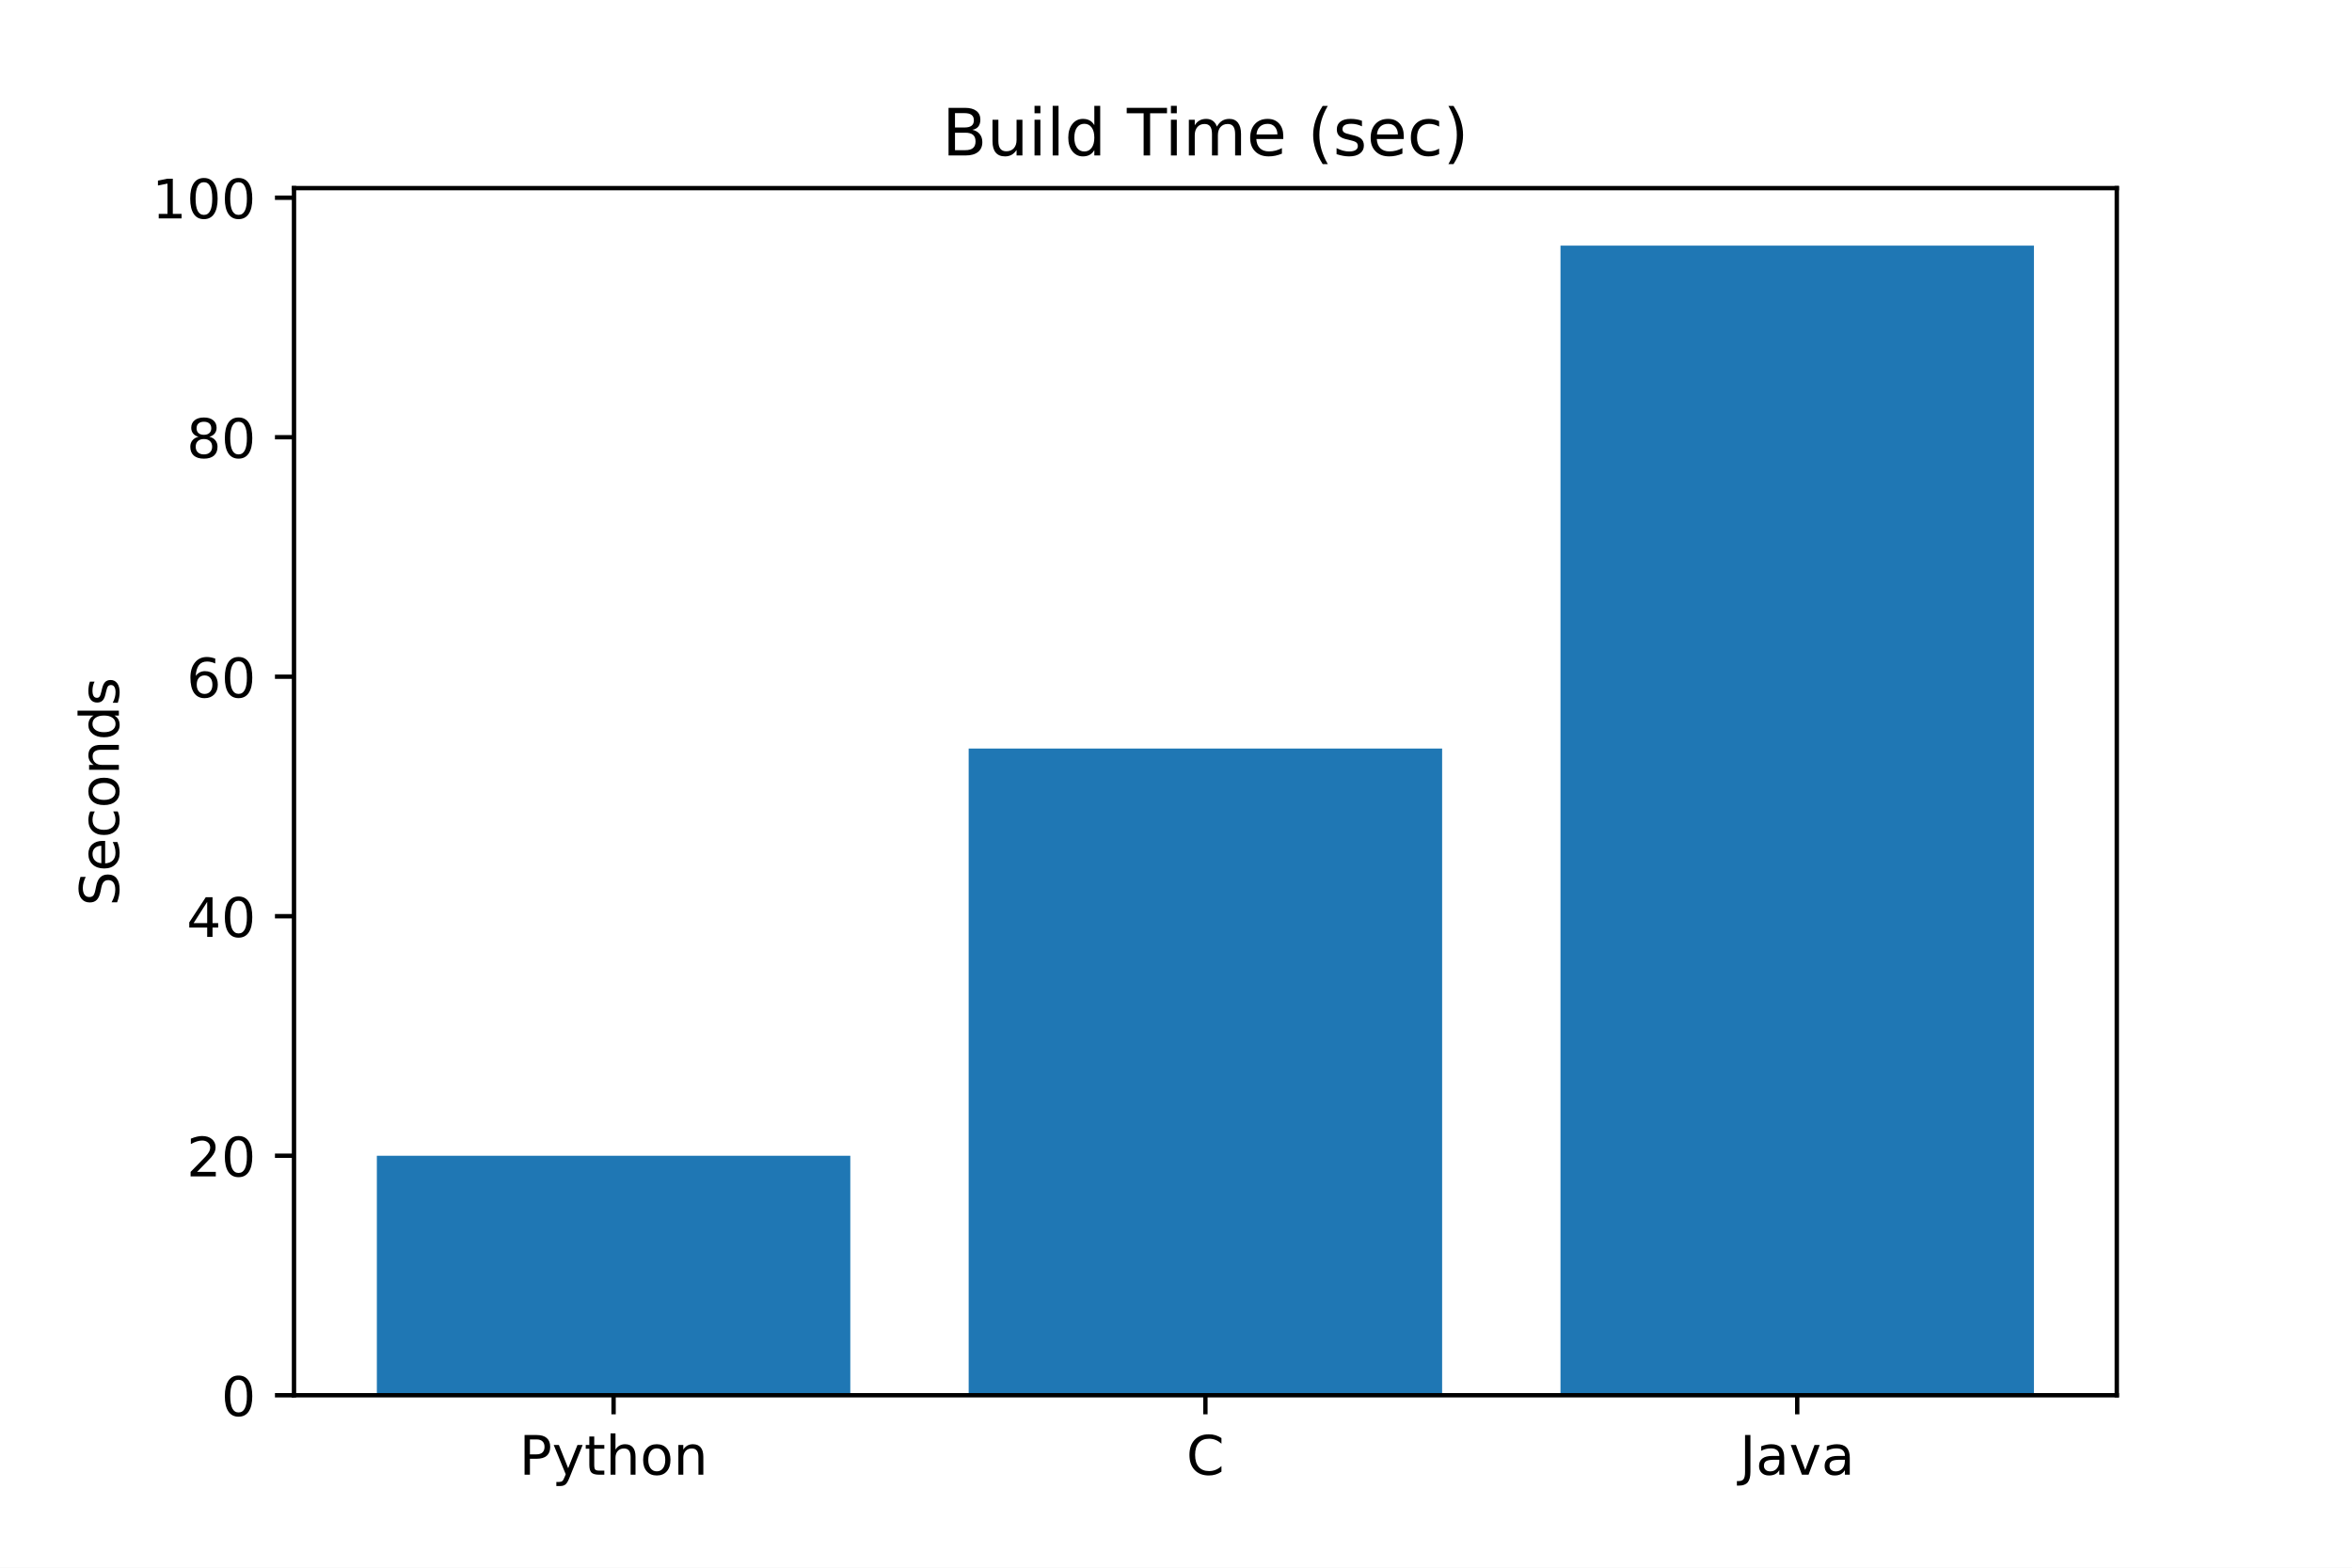
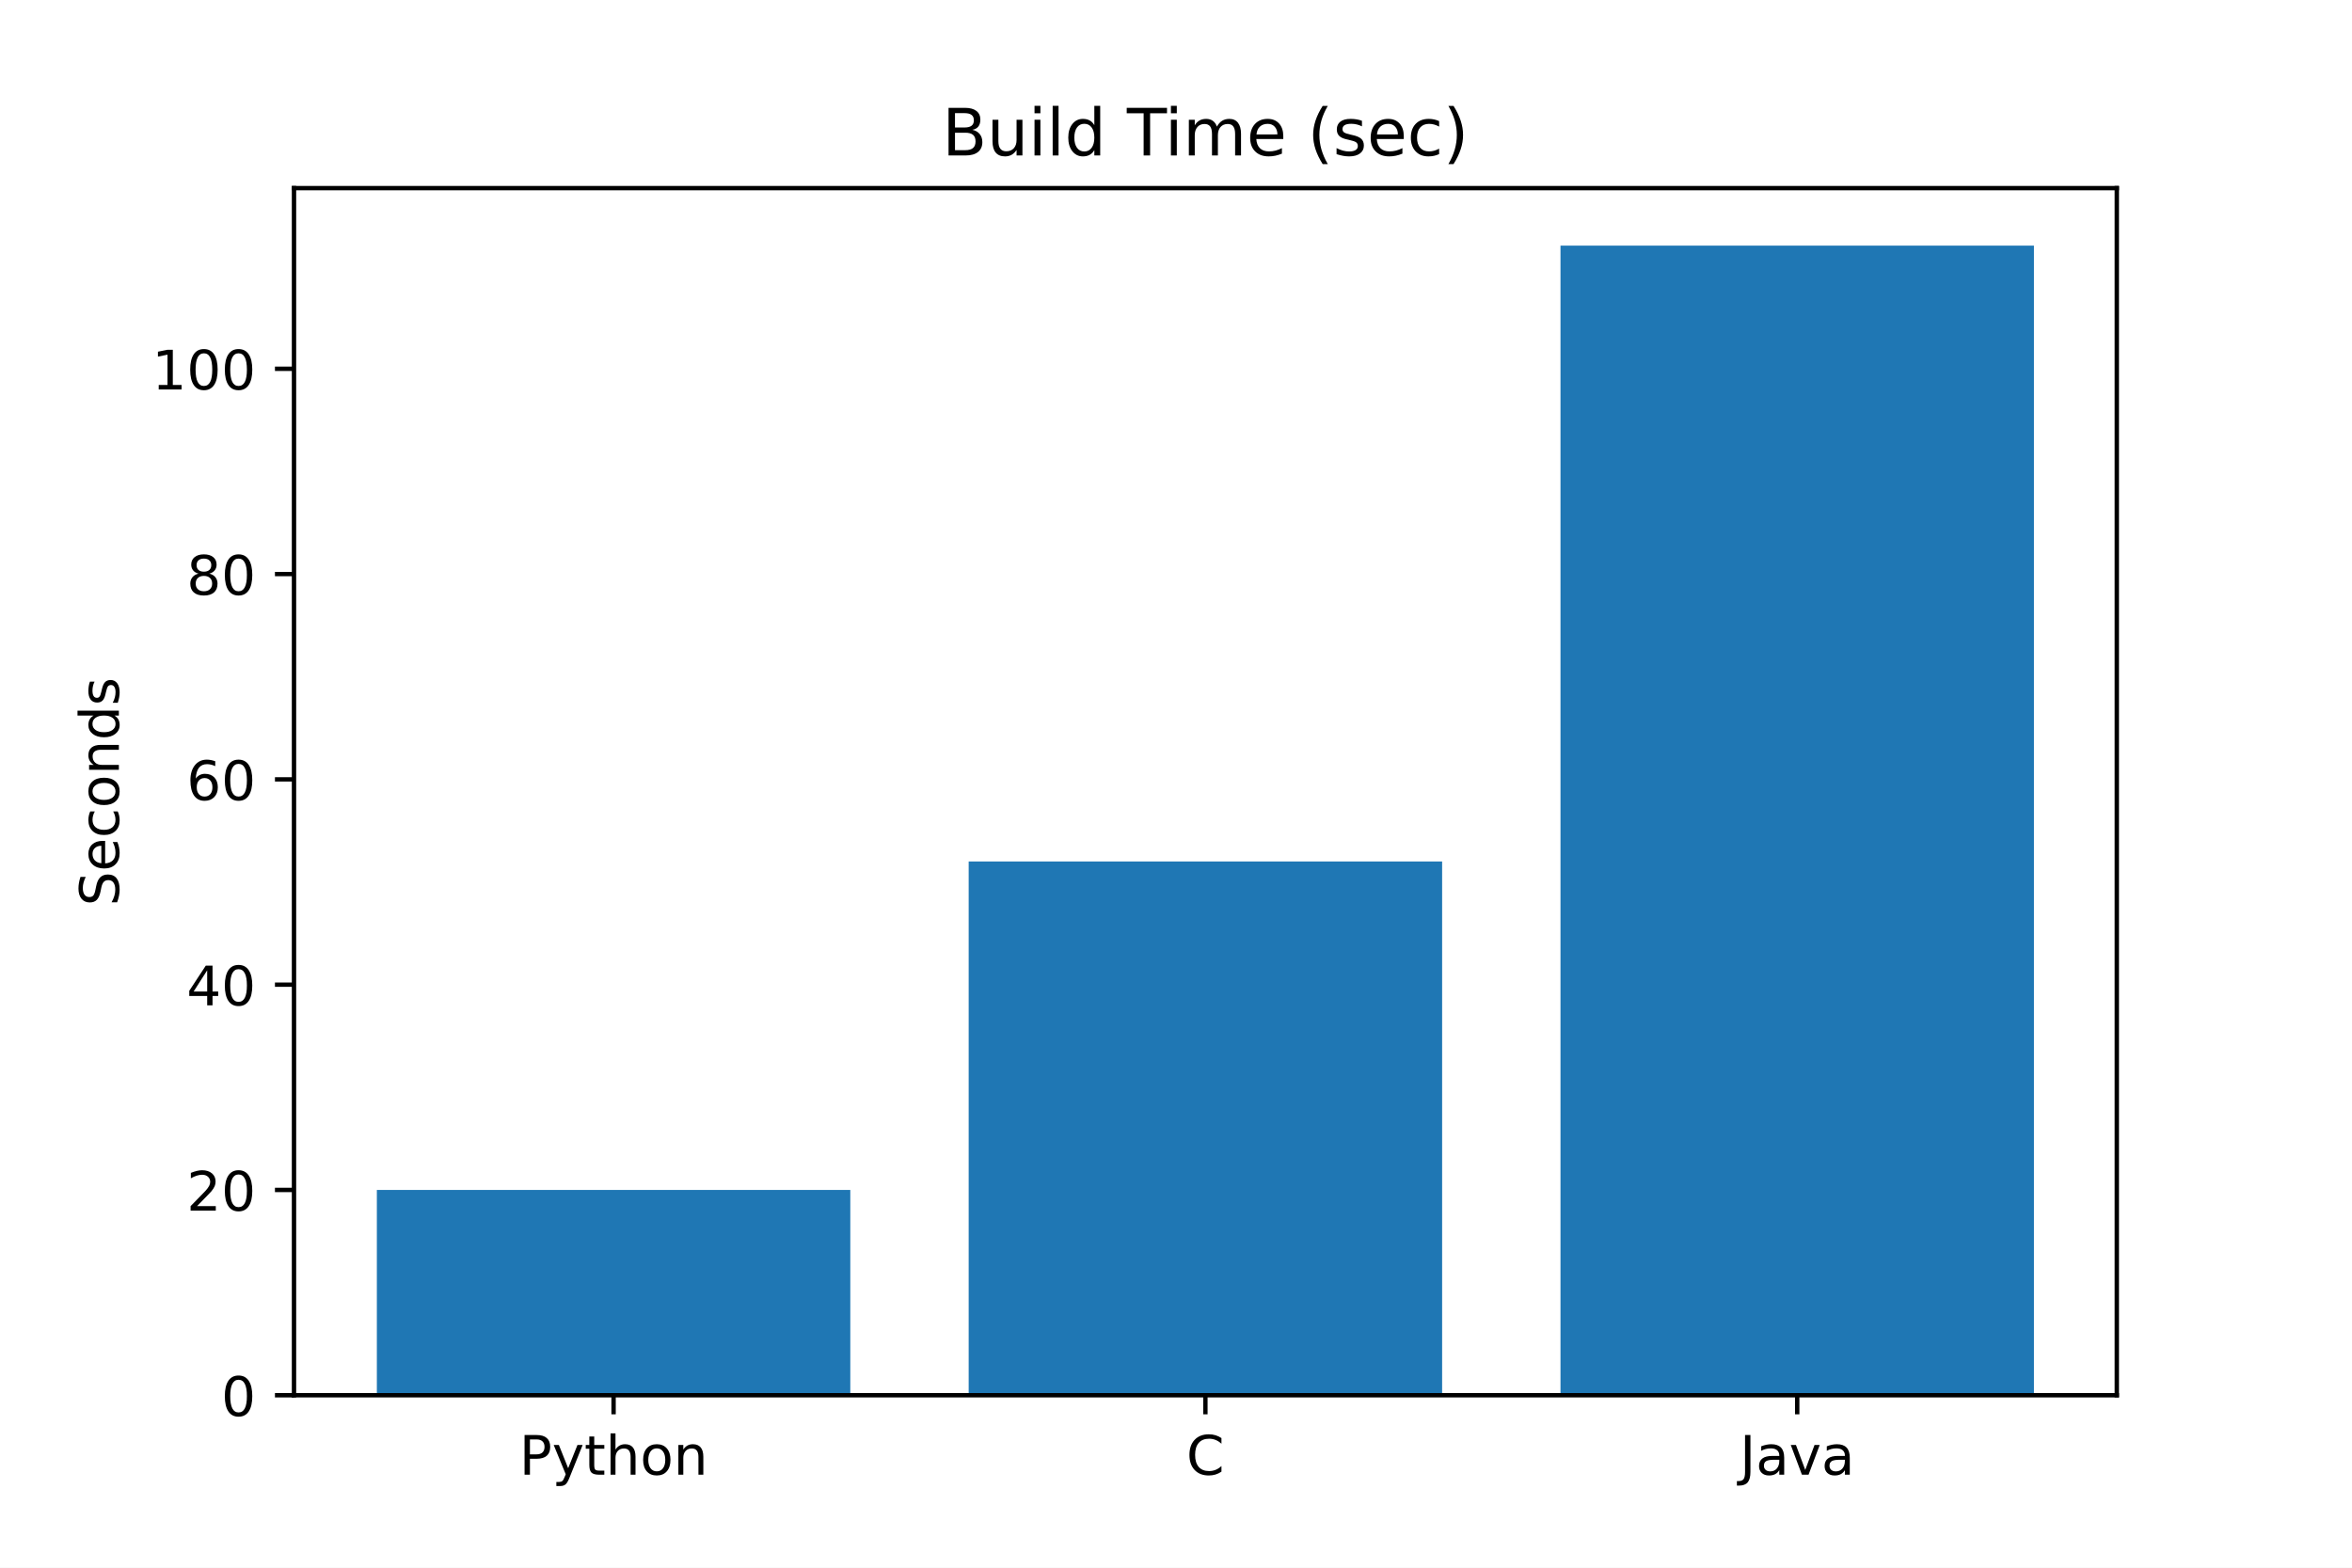
<svg xmlns="http://www.w3.org/2000/svg" xmlns:xlink="http://www.w3.org/1999/xlink" width="432pt" height="288pt" viewBox="0 0 432 288" version="1.1">
  <defs>
    <style type="text/css">*{stroke-linejoin: round; stroke-linecap: butt}</style>
  </defs>
  <g id="figure_1">
    <g id="patch_1">
      <path d="M 0 288  L 432 288  L 432 0  L 0 0  z " style="fill: #ffffff" />
    </g>
    <g id="axes_1">
      <g id="patch_2">
        <path d="M 54 256.32  L 388.8 256.32  L 388.8 34.56  L 54 34.56  z " style="fill: #ffffff" />
      </g>
      <g id="patch_3">
-         <path d="M 69.218 256.32  L 156.179 256.32  L 156.179 212.32  L 69.218 212.32  z " clip-path="url(#p03b550adf2)" style="fill: #1f77b4" />
+         <path d="M 69.218 256.32  L 156.179 256.32  L 156.179 218.606  L 69.218 218.606  z " clip-path="url(#pf300decc40)" style="fill: #1f77b4" />
      </g>
      <g id="patch_4">
-         <path d="M 177.919 256.32  L 264.881 256.32  L 264.881 137.52  L 177.919 137.52  z " clip-path="url(#p03b550adf2)" style="fill: #1f77b4" />
+         <path d="M 177.919 256.32  L 264.881 256.32  L 264.881 158.263  L 177.919 158.263  z " clip-path="url(#pf300decc40)" style="fill: #1f77b4" />
      </g>
      <g id="patch_5">
-         <path d="M 286.621 256.32  L 373.582 256.32  L 373.582 45.12  L 286.621 45.12  z " clip-path="url(#p03b550adf2)" style="fill: #1f77b4" />
+         <path d="M 286.621 256.32  L 373.582 256.32  L 373.582 45.12  L 286.621 45.12  z " clip-path="url(#pf300decc40)" style="fill: #1f77b4" />
      </g>
      <g id="matplotlib.axis_1">
        <g id="xtick_1">
          <g id="line2d_1">
            <defs>
-               <path id="m683c2d7cf5" d="M 0 0  L 0 3.5  " style="stroke: #000000; stroke-width: 0.8" />
+               <path id="mccb558330c" d="M 0 0  L 0 3.5  " style="stroke: #000000; stroke-width: 0.8" />
            </defs>
            <g>
-               <use xlink:href="#m683c2d7cf5" x="112.699" y="256.32" style="stroke: #000000; stroke-width: 0.8" />
+               <use xlink:href="#mccb558330c" x="112.699" y="256.32" style="stroke: #000000; stroke-width: 0.8" />
            </g>
          </g>
          <g id="text_1">
            <g transform="translate(95.36745 270.9184) scale(0.1 -0.1)">
              <defs>
                <path id="DejaVuSans-50" d="M 1259 4147  L 1259 2394  L 2053 2394  Q 2494 2394 2734 2622  Q 2975 2850 2975 3272  Q 2975 3691 2734 3919  Q 2494 4147 2053 4147  L 1259 4147  z M 628 4666  L 2053 4666  Q 2838 4666 3239 4311  Q 3641 3956 3641 3272  Q 3641 2581 3239 2228  Q 2838 1875 2053 1875  L 1259 1875  L 1259 0  L 628 0  L 628 4666  z " transform="scale(0.015625)" />
                <path id="DejaVuSans-79" d="M 2059 -325  Q 1816 -950 1584 -1140  Q 1353 -1331 966 -1331  L 506 -1331  L 506 -850  L 844 -850  Q 1081 -850 1212 -737  Q 1344 -625 1503 -206  L 1606 56  L 191 3500  L 800 3500  L 1894 763  L 2988 3500  L 3597 3500  L 2059 -325  z " transform="scale(0.015625)" />
                <path id="DejaVuSans-74" d="M 1172 4494  L 1172 3500  L 2356 3500  L 2356 3053  L 1172 3053  L 1172 1153  Q 1172 725 1289 603  Q 1406 481 1766 481  L 2356 481  L 2356 0  L 1766 0  Q 1100 0 847 248  Q 594 497 594 1153  L 594 3053  L 172 3053  L 172 3500  L 594 3500  L 594 4494  L 1172 4494  z " transform="scale(0.015625)" />
                <path id="DejaVuSans-68" d="M 3513 2113  L 3513 0  L 2938 0  L 2938 2094  Q 2938 2591 2744 2837  Q 2550 3084 2163 3084  Q 1697 3084 1428 2787  Q 1159 2491 1159 1978  L 1159 0  L 581 0  L 581 4863  L 1159 4863  L 1159 2956  Q 1366 3272 1645 3428  Q 1925 3584 2291 3584  Q 2894 3584 3203 3211  Q 3513 2838 3513 2113  z " transform="scale(0.015625)" />
                <path id="DejaVuSans-6f" d="M 1959 3097  Q 1497 3097 1228 2736  Q 959 2375 959 1747  Q 959 1119 1226 758  Q 1494 397 1959 397  Q 2419 397 2687 759  Q 2956 1122 2956 1747  Q 2956 2369 2687 2733  Q 2419 3097 1959 3097  z M 1959 3584  Q 2709 3584 3137 3096  Q 3566 2609 3566 1747  Q 3566 888 3137 398  Q 2709 -91 1959 -91  Q 1206 -91 779 398  Q 353 888 353 1747  Q 353 2609 779 3096  Q 1206 3584 1959 3584  z " transform="scale(0.015625)" />
                <path id="DejaVuSans-6e" d="M 3513 2113  L 3513 0  L 2938 0  L 2938 2094  Q 2938 2591 2744 2837  Q 2550 3084 2163 3084  Q 1697 3084 1428 2787  Q 1159 2491 1159 1978  L 1159 0  L 581 0  L 581 3500  L 1159 3500  L 1159 2956  Q 1366 3272 1645 3428  Q 1925 3584 2291 3584  Q 2894 3584 3203 3211  Q 3513 2838 3513 2113  z " transform="scale(0.015625)" />
              </defs>
              <use xlink:href="#DejaVuSans-50" />
              <use xlink:href="#DejaVuSans-79" transform="translate(60.30273 0)" />
              <use xlink:href="#DejaVuSans-74" transform="translate(119.4824 0)" />
              <use xlink:href="#DejaVuSans-68" transform="translate(158.6914 0)" />
              <use xlink:href="#DejaVuSans-6f" transform="translate(222.0703 0)" />
              <use xlink:href="#DejaVuSans-6e" transform="translate(283.252 0)" />
            </g>
          </g>
        </g>
        <g id="xtick_2">
          <g id="line2d_2">
            <g>
-               <use xlink:href="#m683c2d7cf5" x="221.4" y="256.32" style="stroke: #000000; stroke-width: 0.8" />
+               <use xlink:href="#mccb558330c" x="221.4" y="256.32" style="stroke: #000000; stroke-width: 0.8" />
            </g>
          </g>
          <g id="text_2">
            <g transform="translate(217.9086 270.9184) scale(0.1 -0.1)">
              <defs>
                <path id="DejaVuSans-43" d="M 4122 4306  L 4122 3641  Q 3803 3938 3442 4084  Q 3081 4231 2675 4231  Q 1875 4231 1450 3742  Q 1025 3253 1025 2328  Q 1025 1406 1450 917  Q 1875 428 2675 428  Q 3081 428 3442 575  Q 3803 722 4122 1019  L 4122 359  Q 3791 134 3420 21  Q 3050 -91 2638 -91  Q 1578 -91 968 557  Q 359 1206 359 2328  Q 359 3453 968 4101  Q 1578 4750 2638 4750  Q 3056 4750 3426 4639  Q 3797 4528 4122 4306  z " transform="scale(0.015625)" />
              </defs>
              <use xlink:href="#DejaVuSans-43" />
            </g>
          </g>
        </g>
        <g id="xtick_3">
          <g id="line2d_3">
            <g>
-               <use xlink:href="#m683c2d7cf5" x="330.101" y="256.32" style="stroke: #000000; stroke-width: 0.8" />
+               <use xlink:href="#mccb558330c" x="330.101" y="256.32" style="stroke: #000000; stroke-width: 0.8" />
            </g>
          </g>
          <g id="text_3">
            <g transform="translate(319.5388 270.9184) scale(0.1 -0.1)">
              <defs>
                <path id="DejaVuSans-4a" d="M 628 4666  L 1259 4666  L 1259 325  Q 1259 -519 939 -900  Q 619 -1281 -91 -1281  L -331 -1281  L -331 -750  L -134 -750  Q 284 -750 456 -515  Q 628 -281 628 325  L 628 4666  z " transform="scale(0.015625)" />
                <path id="DejaVuSans-61" d="M 2194 1759  Q 1497 1759 1228 1600  Q 959 1441 959 1056  Q 959 750 1161 570  Q 1363 391 1709 391  Q 2188 391 2477 730  Q 2766 1069 2766 1631  L 2766 1759  L 2194 1759  z M 3341 1997  L 3341 0  L 2766 0  L 2766 531  Q 2569 213 2275 61  Q 1981 -91 1556 -91  Q 1019 -91 701 211  Q 384 513 384 1019  Q 384 1609 779 1909  Q 1175 2209 1959 2209  L 2766 2209  L 2766 2266  Q 2766 2663 2505 2880  Q 2244 3097 1772 3097  Q 1472 3097 1187 3025  Q 903 2953 641 2809  L 641 3341  Q 956 3463 1253 3523  Q 1550 3584 1831 3584  Q 2591 3584 2966 3190  Q 3341 2797 3341 1997  z " transform="scale(0.015625)" />
                <path id="DejaVuSans-76" d="M 191 3500  L 800 3500  L 1894 563  L 2988 3500  L 3597 3500  L 2284 0  L 1503 0  L 191 3500  z " transform="scale(0.015625)" />
              </defs>
              <use xlink:href="#DejaVuSans-4a" />
              <use xlink:href="#DejaVuSans-61" transform="translate(29.49219 0)" />
              <use xlink:href="#DejaVuSans-76" transform="translate(90.77148 0)" />
              <use xlink:href="#DejaVuSans-61" transform="translate(149.9512 0)" />
            </g>
          </g>
        </g>
      </g>
      <g id="matplotlib.axis_2">
        <g id="ytick_1">
          <g id="line2d_4">
            <defs>
-               <path id="mbd449406f1" d="M 0 0  L -3.5 0  " style="stroke: #000000; stroke-width: 0.8" />
+               <path id="m3755b6e256" d="M 0 0  L -3.5 0  " style="stroke: #000000; stroke-width: 0.8" />
            </defs>
            <g>
-               <use xlink:href="#mbd449406f1" x="54" y="256.32" style="stroke: #000000; stroke-width: 0.8" />
+               <use xlink:href="#m3755b6e256" x="54" y="256.32" style="stroke: #000000; stroke-width: 0.8" />
            </g>
          </g>
          <g id="text_4">
            <g transform="translate(40.6375 260.1192) scale(0.1 -0.1)">
              <defs>
                <path id="DejaVuSans-30" d="M 2034 4250  Q 1547 4250 1301 3770  Q 1056 3291 1056 2328  Q 1056 1369 1301 889  Q 1547 409 2034 409  Q 2525 409 2770 889  Q 3016 1369 3016 2328  Q 3016 3291 2770 3770  Q 2525 4250 2034 4250  z M 2034 4750  Q 2819 4750 3233 4129  Q 3647 3509 3647 2328  Q 3647 1150 3233 529  Q 2819 -91 2034 -91  Q 1250 -91 836 529  Q 422 1150 422 2328  Q 422 3509 836 4129  Q 1250 4750 2034 4750  z " transform="scale(0.015625)" />
              </defs>
              <use xlink:href="#DejaVuSans-30" />
            </g>
          </g>
        </g>
        <g id="ytick_2">
          <g id="line2d_5">
            <g>
-               <use xlink:href="#mbd449406f1" x="54" y="212.32" style="stroke: #000000; stroke-width: 0.8" />
+               <use xlink:href="#m3755b6e256" x="54" y="218.606" style="stroke: #000000; stroke-width: 0.8" />
            </g>
          </g>
          <g id="text_5">
-             <g transform="translate(34.275 216.1192) scale(0.1 -0.1)">
+             <g transform="translate(34.275 222.4049) scale(0.1 -0.1)">
              <defs>
                <path id="DejaVuSans-32" d="M 1228 531  L 3431 531  L 3431 0  L 469 0  L 469 531  Q 828 903 1448 1529  Q 2069 2156 2228 2338  Q 2531 2678 2651 2914  Q 2772 3150 2772 3378  Q 2772 3750 2511 3984  Q 2250 4219 1831 4219  Q 1534 4219 1204 4116  Q 875 4013 500 3803  L 500 4441  Q 881 4594 1212 4672  Q 1544 4750 1819 4750  Q 2544 4750 2975 4387  Q 3406 4025 3406 3419  Q 3406 3131 3298 2873  Q 3191 2616 2906 2266  Q 2828 2175 2409 1742  Q 1991 1309 1228 531  z " transform="scale(0.015625)" />
              </defs>
              <use xlink:href="#DejaVuSans-32" />
              <use xlink:href="#DejaVuSans-30" transform="translate(63.62305 0)" />
            </g>
          </g>
        </g>
        <g id="ytick_3">
          <g id="line2d_6">
            <g>
-               <use xlink:href="#mbd449406f1" x="54" y="168.32" style="stroke: #000000; stroke-width: 0.8" />
+               <use xlink:href="#m3755b6e256" x="54" y="180.891" style="stroke: #000000; stroke-width: 0.8" />
            </g>
          </g>
          <g id="text_6">
-             <g transform="translate(34.275 172.1192) scale(0.1 -0.1)">
+             <g transform="translate(34.275 184.6906) scale(0.1 -0.1)">
              <defs>
                <path id="DejaVuSans-34" d="M 2419 4116  L 825 1625  L 2419 1625  L 2419 4116  z M 2253 4666  L 3047 4666  L 3047 1625  L 3713 1625  L 3713 1100  L 3047 1100  L 3047 0  L 2419 0  L 2419 1100  L 313 1100  L 313 1709  L 2253 4666  z " transform="scale(0.015625)" />
              </defs>
              <use xlink:href="#DejaVuSans-34" />
              <use xlink:href="#DejaVuSans-30" transform="translate(63.62305 0)" />
            </g>
          </g>
        </g>
        <g id="ytick_4">
          <g id="line2d_7">
            <g>
-               <use xlink:href="#mbd449406f1" x="54" y="124.32" style="stroke: #000000; stroke-width: 0.8" />
+               <use xlink:href="#m3755b6e256" x="54" y="143.177" style="stroke: #000000; stroke-width: 0.8" />
            </g>
          </g>
          <g id="text_7">
-             <g transform="translate(34.275 128.1192) scale(0.1 -0.1)">
+             <g transform="translate(34.275 146.9764) scale(0.1 -0.1)">
              <defs>
                <path id="DejaVuSans-36" d="M 2113 2584  Q 1688 2584 1439 2293  Q 1191 2003 1191 1497  Q 1191 994 1439 701  Q 1688 409 2113 409  Q 2538 409 2786 701  Q 3034 994 3034 1497  Q 3034 2003 2786 2293  Q 2538 2584 2113 2584  z M 3366 4563  L 3366 3988  Q 3128 4100 2886 4159  Q 2644 4219 2406 4219  Q 1781 4219 1451 3797  Q 1122 3375 1075 2522  Q 1259 2794 1537 2939  Q 1816 3084 2150 3084  Q 2853 3084 3261 2657  Q 3669 2231 3669 1497  Q 3669 778 3244 343  Q 2819 -91 2113 -91  Q 1303 -91 875 529  Q 447 1150 447 2328  Q 447 3434 972 4092  Q 1497 4750 2381 4750  Q 2619 4750 2861 4703  Q 3103 4656 3366 4563  z " transform="scale(0.015625)" />
              </defs>
              <use xlink:href="#DejaVuSans-36" />
              <use xlink:href="#DejaVuSans-30" transform="translate(63.62305 0)" />
            </g>
          </g>
        </g>
        <g id="ytick_5">
          <g id="line2d_8">
            <g>
-               <use xlink:href="#mbd449406f1" x="54" y="80.32" style="stroke: #000000; stroke-width: 0.8" />
+               <use xlink:href="#m3755b6e256" x="54" y="105.463" style="stroke: #000000; stroke-width: 0.8" />
            </g>
          </g>
          <g id="text_8">
-             <g transform="translate(34.275 84.11922) scale(0.1 -0.1)">
+             <g transform="translate(34.275 109.2621) scale(0.1 -0.1)">
              <defs>
                <path id="DejaVuSans-38" d="M 2034 2216  Q 1584 2216 1326 1975  Q 1069 1734 1069 1313  Q 1069 891 1326 650  Q 1584 409 2034 409  Q 2484 409 2743 651  Q 3003 894 3003 1313  Q 3003 1734 2745 1975  Q 2488 2216 2034 2216  z M 1403 2484  Q 997 2584 770 2862  Q 544 3141 544 3541  Q 544 4100 942 4425  Q 1341 4750 2034 4750  Q 2731 4750 3128 4425  Q 3525 4100 3525 3541  Q 3525 3141 3298 2862  Q 3072 2584 2669 2484  Q 3125 2378 3379 2068  Q 3634 1759 3634 1313  Q 3634 634 3220 271  Q 2806 -91 2034 -91  Q 1263 -91 848 271  Q 434 634 434 1313  Q 434 1759 690 2068  Q 947 2378 1403 2484  z M 1172 3481  Q 1172 3119 1398 2916  Q 1625 2713 2034 2713  Q 2441 2713 2670 2916  Q 2900 3119 2900 3481  Q 2900 3844 2670 4047  Q 2441 4250 2034 4250  Q 1625 4250 1398 4047  Q 1172 3844 1172 3481  z " transform="scale(0.015625)" />
              </defs>
              <use xlink:href="#DejaVuSans-38" />
              <use xlink:href="#DejaVuSans-30" transform="translate(63.62305 0)" />
            </g>
          </g>
        </g>
        <g id="ytick_6">
          <g id="line2d_9">
            <g>
-               <use xlink:href="#mbd449406f1" x="54" y="36.32" style="stroke: #000000; stroke-width: 0.8" />
+               <use xlink:href="#m3755b6e256" x="54" y="67.749" style="stroke: #000000; stroke-width: 0.8" />
            </g>
          </g>
          <g id="text_9">
-             <g transform="translate(27.9125 40.11922) scale(0.1 -0.1)">
+             <g transform="translate(27.9125 71.54779) scale(0.1 -0.1)">
              <defs>
                <path id="DejaVuSans-31" d="M 794 531  L 1825 531  L 1825 4091  L 703 3866  L 703 4441  L 1819 4666  L 2450 4666  L 2450 531  L 3481 531  L 3481 0  L 794 0  L 794 531  z " transform="scale(0.015625)" />
              </defs>
              <use xlink:href="#DejaVuSans-31" />
              <use xlink:href="#DejaVuSans-30" transform="translate(63.62305 0)" />
              <use xlink:href="#DejaVuSans-30" transform="translate(127.2461 0)" />
            </g>
          </g>
        </g>
        <g id="text_10">
          <g transform="translate(21.83281 166.447) rotate(-90) scale(0.1 -0.1)">
            <defs>
              <path id="DejaVuSans-53" d="M 3425 4513  L 3425 3897  Q 3066 4069 2747 4153  Q 2428 4238 2131 4238  Q 1616 4238 1336 4038  Q 1056 3838 1056 3469  Q 1056 3159 1242 3001  Q 1428 2844 1947 2747  L 2328 2669  Q 3034 2534 3370 2195  Q 3706 1856 3706 1288  Q 3706 609 3251 259  Q 2797 -91 1919 -91  Q 1588 -91 1214 -16  Q 841 59 441 206  L 441 856  Q 825 641 1194 531  Q 1563 422 1919 422  Q 2459 422 2753 634  Q 3047 847 3047 1241  Q 3047 1584 2836 1778  Q 2625 1972 2144 2069  L 1759 2144  Q 1053 2284 737 2584  Q 422 2884 422 3419  Q 422 4038 858 4394  Q 1294 4750 2059 4750  Q 2388 4750 2728 4690  Q 3069 4631 3425 4513  z " transform="scale(0.015625)" />
              <path id="DejaVuSans-65" d="M 3597 1894  L 3597 1613  L 953 1613  Q 991 1019 1311 708  Q 1631 397 2203 397  Q 2534 397 2845 478  Q 3156 559 3463 722  L 3463 178  Q 3153 47 2828 -22  Q 2503 -91 2169 -91  Q 1331 -91 842 396  Q 353 884 353 1716  Q 353 2575 817 3079  Q 1281 3584 2069 3584  Q 2775 3584 3186 3129  Q 3597 2675 3597 1894  z M 3022 2063  Q 3016 2534 2758 2815  Q 2500 3097 2075 3097  Q 1594 3097 1305 2825  Q 1016 2553 972 2059  L 3022 2063  z " transform="scale(0.015625)" />
              <path id="DejaVuSans-63" d="M 3122 3366  L 3122 2828  Q 2878 2963 2633 3030  Q 2388 3097 2138 3097  Q 1578 3097 1268 2742  Q 959 2388 959 1747  Q 959 1106 1268 751  Q 1578 397 2138 397  Q 2388 397 2633 464  Q 2878 531 3122 666  L 3122 134  Q 2881 22 2623 -34  Q 2366 -91 2075 -91  Q 1284 -91 818 406  Q 353 903 353 1747  Q 353 2603 823 3093  Q 1294 3584 2113 3584  Q 2378 3584 2631 3529  Q 2884 3475 3122 3366  z " transform="scale(0.015625)" />
              <path id="DejaVuSans-64" d="M 2906 2969  L 2906 4863  L 3481 4863  L 3481 0  L 2906 0  L 2906 525  Q 2725 213 2448 61  Q 2172 -91 1784 -91  Q 1150 -91 751 415  Q 353 922 353 1747  Q 353 2572 751 3078  Q 1150 3584 1784 3584  Q 2172 3584 2448 3432  Q 2725 3281 2906 2969  z M 947 1747  Q 947 1113 1208 752  Q 1469 391 1925 391  Q 2381 391 2643 752  Q 2906 1113 2906 1747  Q 2906 2381 2643 2742  Q 2381 3103 1925 3103  Q 1469 3103 1208 2742  Q 947 2381 947 1747  z " transform="scale(0.015625)" />
              <path id="DejaVuSans-73" d="M 2834 3397  L 2834 2853  Q 2591 2978 2328 3040  Q 2066 3103 1784 3103  Q 1356 3103 1142 2972  Q 928 2841 928 2578  Q 928 2378 1081 2264  Q 1234 2150 1697 2047  L 1894 2003  Q 2506 1872 2764 1633  Q 3022 1394 3022 966  Q 3022 478 2636 193  Q 2250 -91 1575 -91  Q 1294 -91 989 -36  Q 684 19 347 128  L 347 722  Q 666 556 975 473  Q 1284 391 1588 391  Q 1994 391 2212 530  Q 2431 669 2431 922  Q 2431 1156 2273 1281  Q 2116 1406 1581 1522  L 1381 1569  Q 847 1681 609 1914  Q 372 2147 372 2553  Q 372 3047 722 3315  Q 1072 3584 1716 3584  Q 2034 3584 2315 3537  Q 2597 3491 2834 3397  z " transform="scale(0.015625)" />
            </defs>
            <use xlink:href="#DejaVuSans-53" />
            <use xlink:href="#DejaVuSans-65" transform="translate(63.47656 0)" />
            <use xlink:href="#DejaVuSans-63" transform="translate(125 0)" />
            <use xlink:href="#DejaVuSans-6f" transform="translate(179.9805 0)" />
            <use xlink:href="#DejaVuSans-6e" transform="translate(241.1621 0)" />
            <use xlink:href="#DejaVuSans-64" transform="translate(304.541 0)" />
            <use xlink:href="#DejaVuSans-73" transform="translate(368.0176 0)" />
          </g>
        </g>
      </g>
      <g id="patch_6">
        <path d="M 54 256.32  L 54 34.56  " style="fill: none; stroke: #000000; stroke-width: 0.8; stroke-linejoin: miter; stroke-linecap: square" />
      </g>
      <g id="patch_7">
        <path d="M 388.8 256.32  L 388.8 34.56  " style="fill: none; stroke: #000000; stroke-width: 0.8; stroke-linejoin: miter; stroke-linecap: square" />
      </g>
      <g id="patch_8">
        <path d="M 54 256.32  L 388.8 256.32  " style="fill: none; stroke: #000000; stroke-width: 0.8; stroke-linejoin: miter; stroke-linecap: square" />
      </g>
      <g id="patch_9">
        <path d="M 54 34.56  L 388.8 34.56  " style="fill: none; stroke: #000000; stroke-width: 0.8; stroke-linejoin: miter; stroke-linecap: square" />
      </g>
      <g id="text_11">
        <g transform="translate(173.0456 28.56) scale(0.12 -0.12)">
          <defs>
            <path id="DejaVuSans-42" d="M 1259 2228  L 1259 519  L 2272 519  Q 2781 519 3026 730  Q 3272 941 3272 1375  Q 3272 1813 3026 2020  Q 2781 2228 2272 2228  L 1259 2228  z M 1259 4147  L 1259 2741  L 2194 2741  Q 2656 2741 2882 2914  Q 3109 3088 3109 3444  Q 3109 3797 2882 3972  Q 2656 4147 2194 4147  L 1259 4147  z M 628 4666  L 2241 4666  Q 2963 4666 3353 4366  Q 3744 4066 3744 3513  Q 3744 3084 3544 2831  Q 3344 2578 2956 2516  Q 3422 2416 3680 2098  Q 3938 1781 3938 1306  Q 3938 681 3513 340  Q 3088 0 2303 0  L 628 0  L 628 4666  z " transform="scale(0.015625)" />
            <path id="DejaVuSans-75" d="M 544 1381  L 544 3500  L 1119 3500  L 1119 1403  Q 1119 906 1312 657  Q 1506 409 1894 409  Q 2359 409 2629 706  Q 2900 1003 2900 1516  L 2900 3500  L 3475 3500  L 3475 0  L 2900 0  L 2900 538  Q 2691 219 2414 64  Q 2138 -91 1772 -91  Q 1169 -91 856 284  Q 544 659 544 1381  z M 1991 3584  L 1991 3584  z " transform="scale(0.015625)" />
            <path id="DejaVuSans-69" d="M 603 3500  L 1178 3500  L 1178 0  L 603 0  L 603 3500  z M 603 4863  L 1178 4863  L 1178 4134  L 603 4134  L 603 4863  z " transform="scale(0.015625)" />
            <path id="DejaVuSans-6c" d="M 603 4863  L 1178 4863  L 1178 0  L 603 0  L 603 4863  z " transform="scale(0.015625)" />
            <path id="DejaVuSans-20" transform="scale(0.015625)" />
            <path id="DejaVuSans-54" d="M -19 4666  L 3928 4666  L 3928 4134  L 2272 4134  L 2272 0  L 1638 0  L 1638 4134  L -19 4134  L -19 4666  z " transform="scale(0.015625)" />
            <path id="DejaVuSans-6d" d="M 3328 2828  Q 3544 3216 3844 3400  Q 4144 3584 4550 3584  Q 5097 3584 5394 3201  Q 5691 2819 5691 2113  L 5691 0  L 5113 0  L 5113 2094  Q 5113 2597 4934 2840  Q 4756 3084 4391 3084  Q 3944 3084 3684 2787  Q 3425 2491 3425 1978  L 3425 0  L 2847 0  L 2847 2094  Q 2847 2600 2669 2842  Q 2491 3084 2119 3084  Q 1678 3084 1418 2786  Q 1159 2488 1159 1978  L 1159 0  L 581 0  L 581 3500  L 1159 3500  L 1159 2956  Q 1356 3278 1631 3431  Q 1906 3584 2284 3584  Q 2666 3584 2933 3390  Q 3200 3197 3328 2828  z " transform="scale(0.015625)" />
            <path id="DejaVuSans-28" d="M 1984 4856  Q 1566 4138 1362 3434  Q 1159 2731 1159 2009  Q 1159 1288 1364 580  Q 1569 -128 1984 -844  L 1484 -844  Q 1016 -109 783 600  Q 550 1309 550 2009  Q 550 2706 781 3412  Q 1013 4119 1484 4856  L 1984 4856  z " transform="scale(0.015625)" />
            <path id="DejaVuSans-29" d="M 513 4856  L 1013 4856  Q 1481 4119 1714 3412  Q 1947 2706 1947 2009  Q 1947 1309 1714 600  Q 1481 -109 1013 -844  L 513 -844  Q 928 -128 1133 580  Q 1338 1288 1338 2009  Q 1338 2731 1133 3434  Q 928 4138 513 4856  z " transform="scale(0.015625)" />
          </defs>
          <use xlink:href="#DejaVuSans-42" />
          <use xlink:href="#DejaVuSans-75" transform="translate(68.60352 0)" />
          <use xlink:href="#DejaVuSans-69" transform="translate(131.9824 0)" />
          <use xlink:href="#DejaVuSans-6c" transform="translate(159.7656 0)" />
          <use xlink:href="#DejaVuSans-64" transform="translate(187.5488 0)" />
          <use xlink:href="#DejaVuSans-20" transform="translate(251.0254 0)" />
          <use xlink:href="#DejaVuSans-54" transform="translate(282.8125 0)" />
          <use xlink:href="#DejaVuSans-69" transform="translate(340.7715 0)" />
          <use xlink:href="#DejaVuSans-6d" transform="translate(368.5547 0)" />
          <use xlink:href="#DejaVuSans-65" transform="translate(465.9668 0)" />
          <use xlink:href="#DejaVuSans-20" transform="translate(527.4902 0)" />
          <use xlink:href="#DejaVuSans-28" transform="translate(559.2773 0)" />
          <use xlink:href="#DejaVuSans-73" transform="translate(598.291 0)" />
          <use xlink:href="#DejaVuSans-65" transform="translate(650.3906 0)" />
          <use xlink:href="#DejaVuSans-63" transform="translate(711.9141 0)" />
          <use xlink:href="#DejaVuSans-29" transform="translate(766.8945 0)" />
        </g>
      </g>
    </g>
  </g>
  <defs>
-     <clipPath id="p03b550adf2">
+     <clipPath id="pf300decc40">
      <rect x="54" y="34.56" width="334.8" height="221.76" />
    </clipPath>
  </defs>
</svg>
